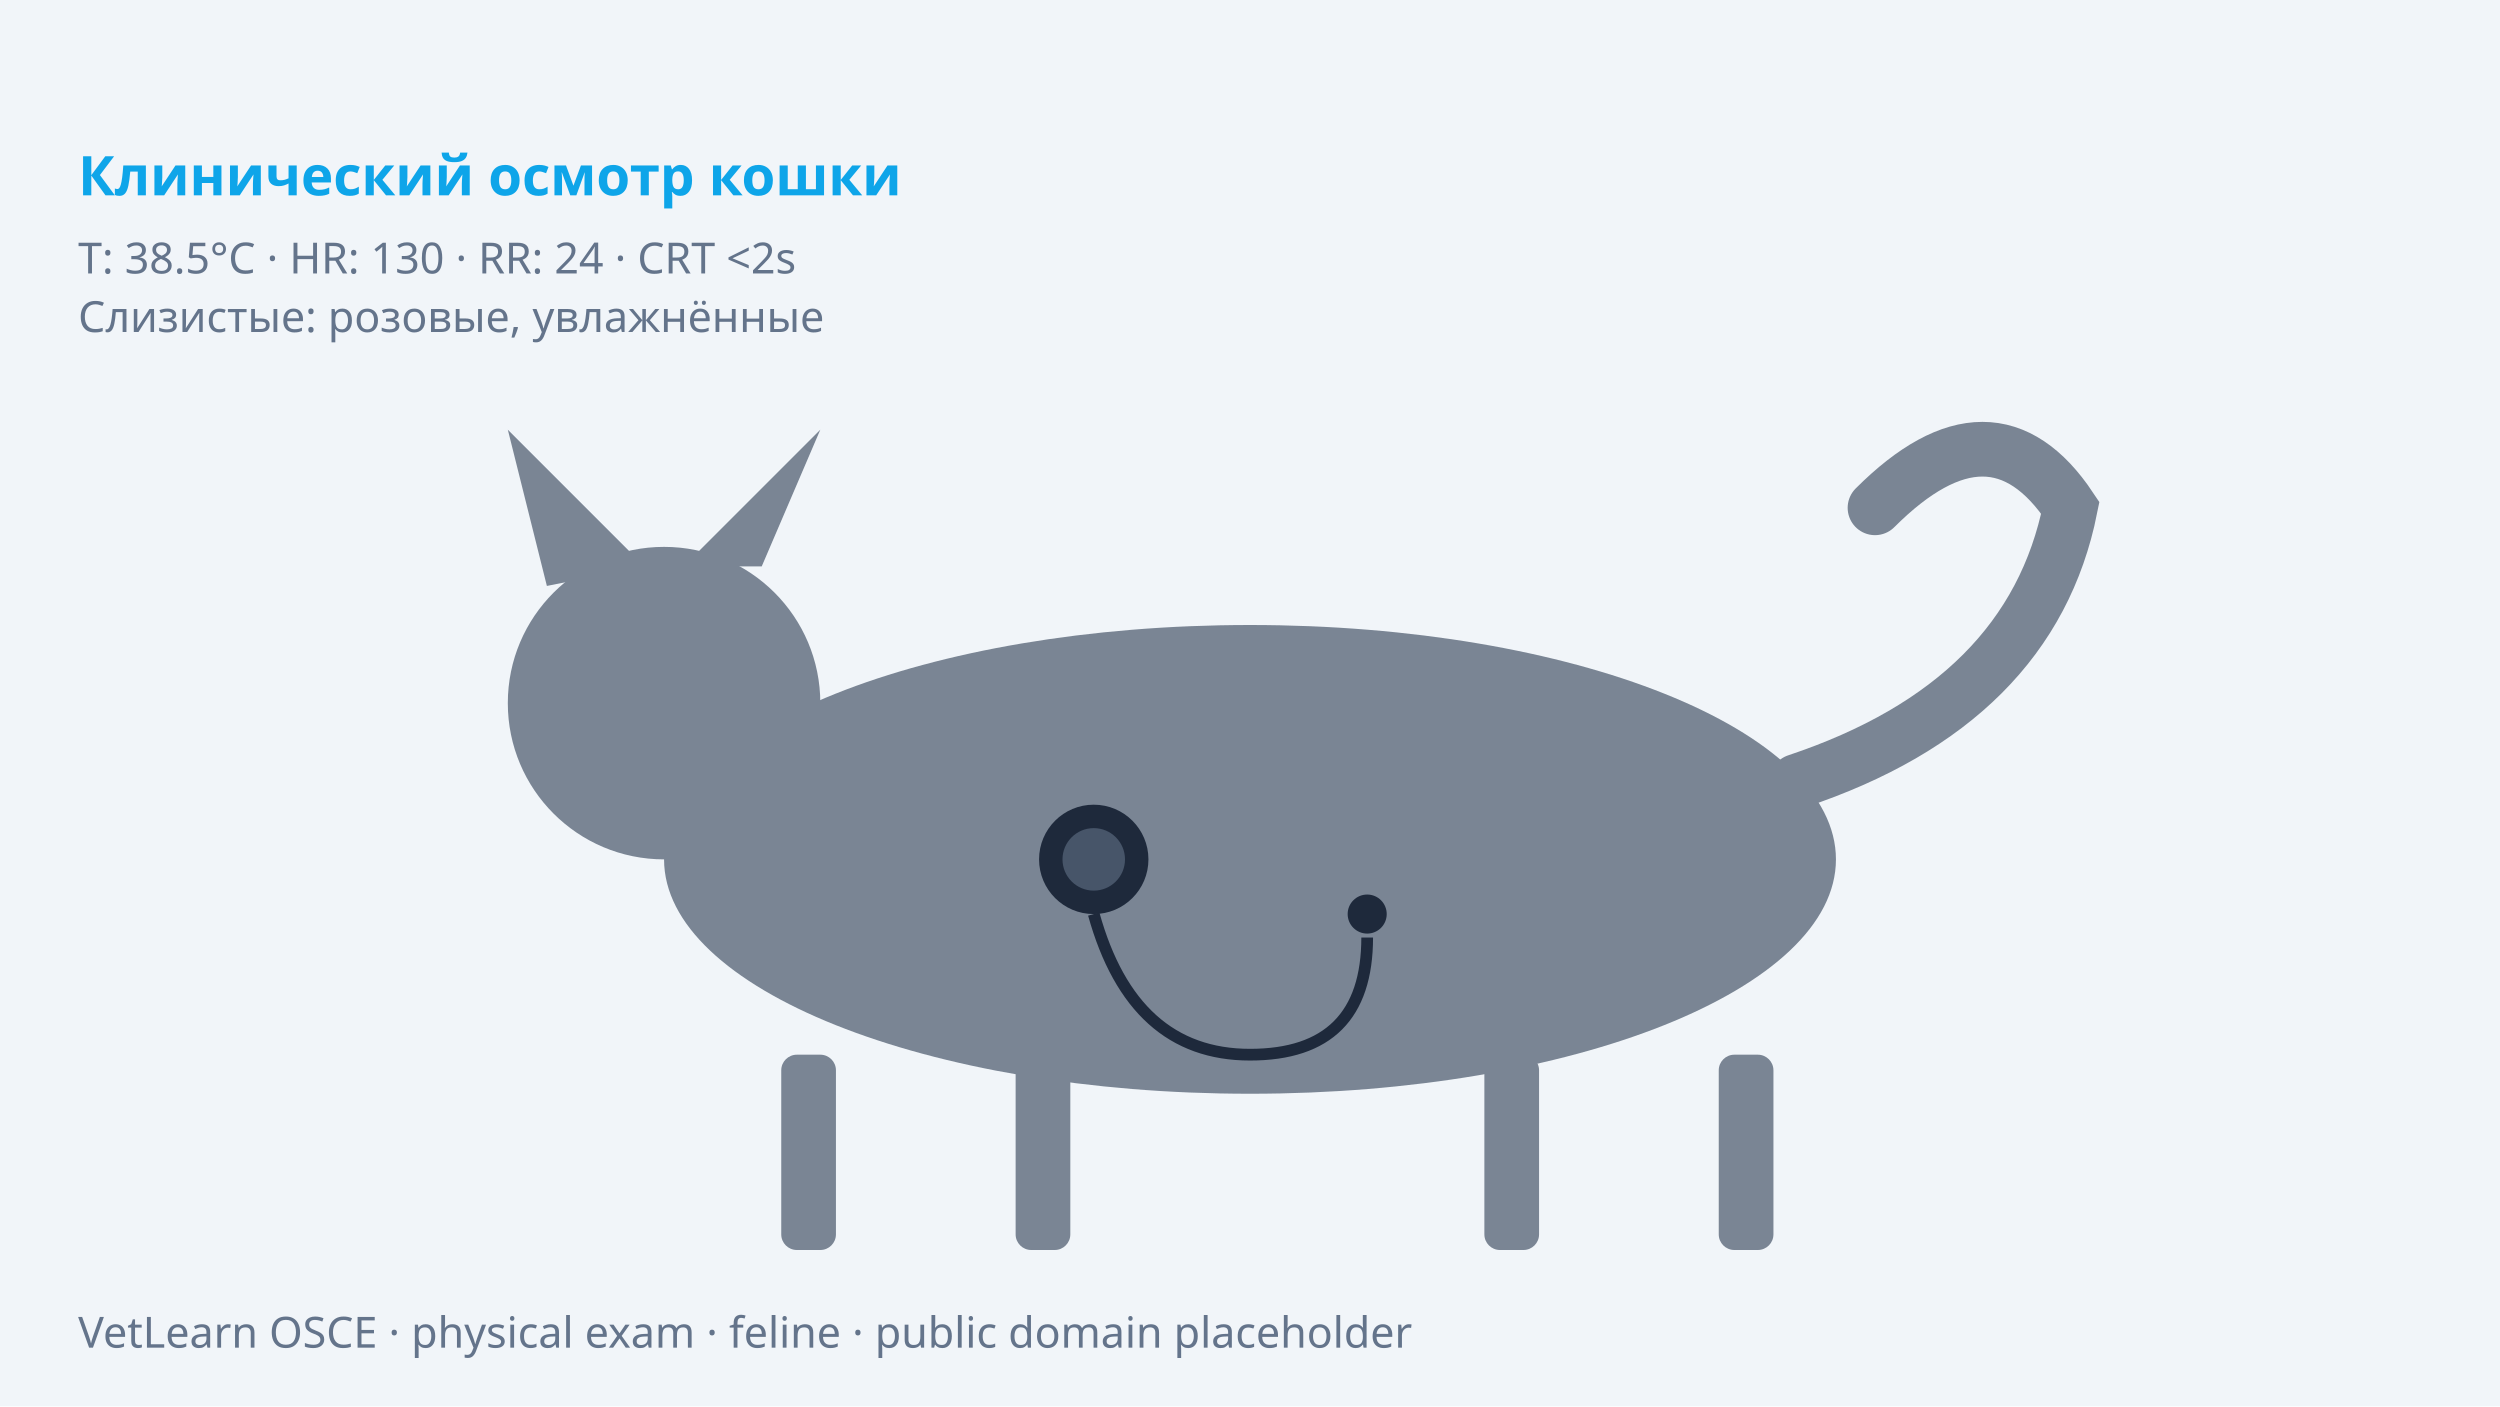
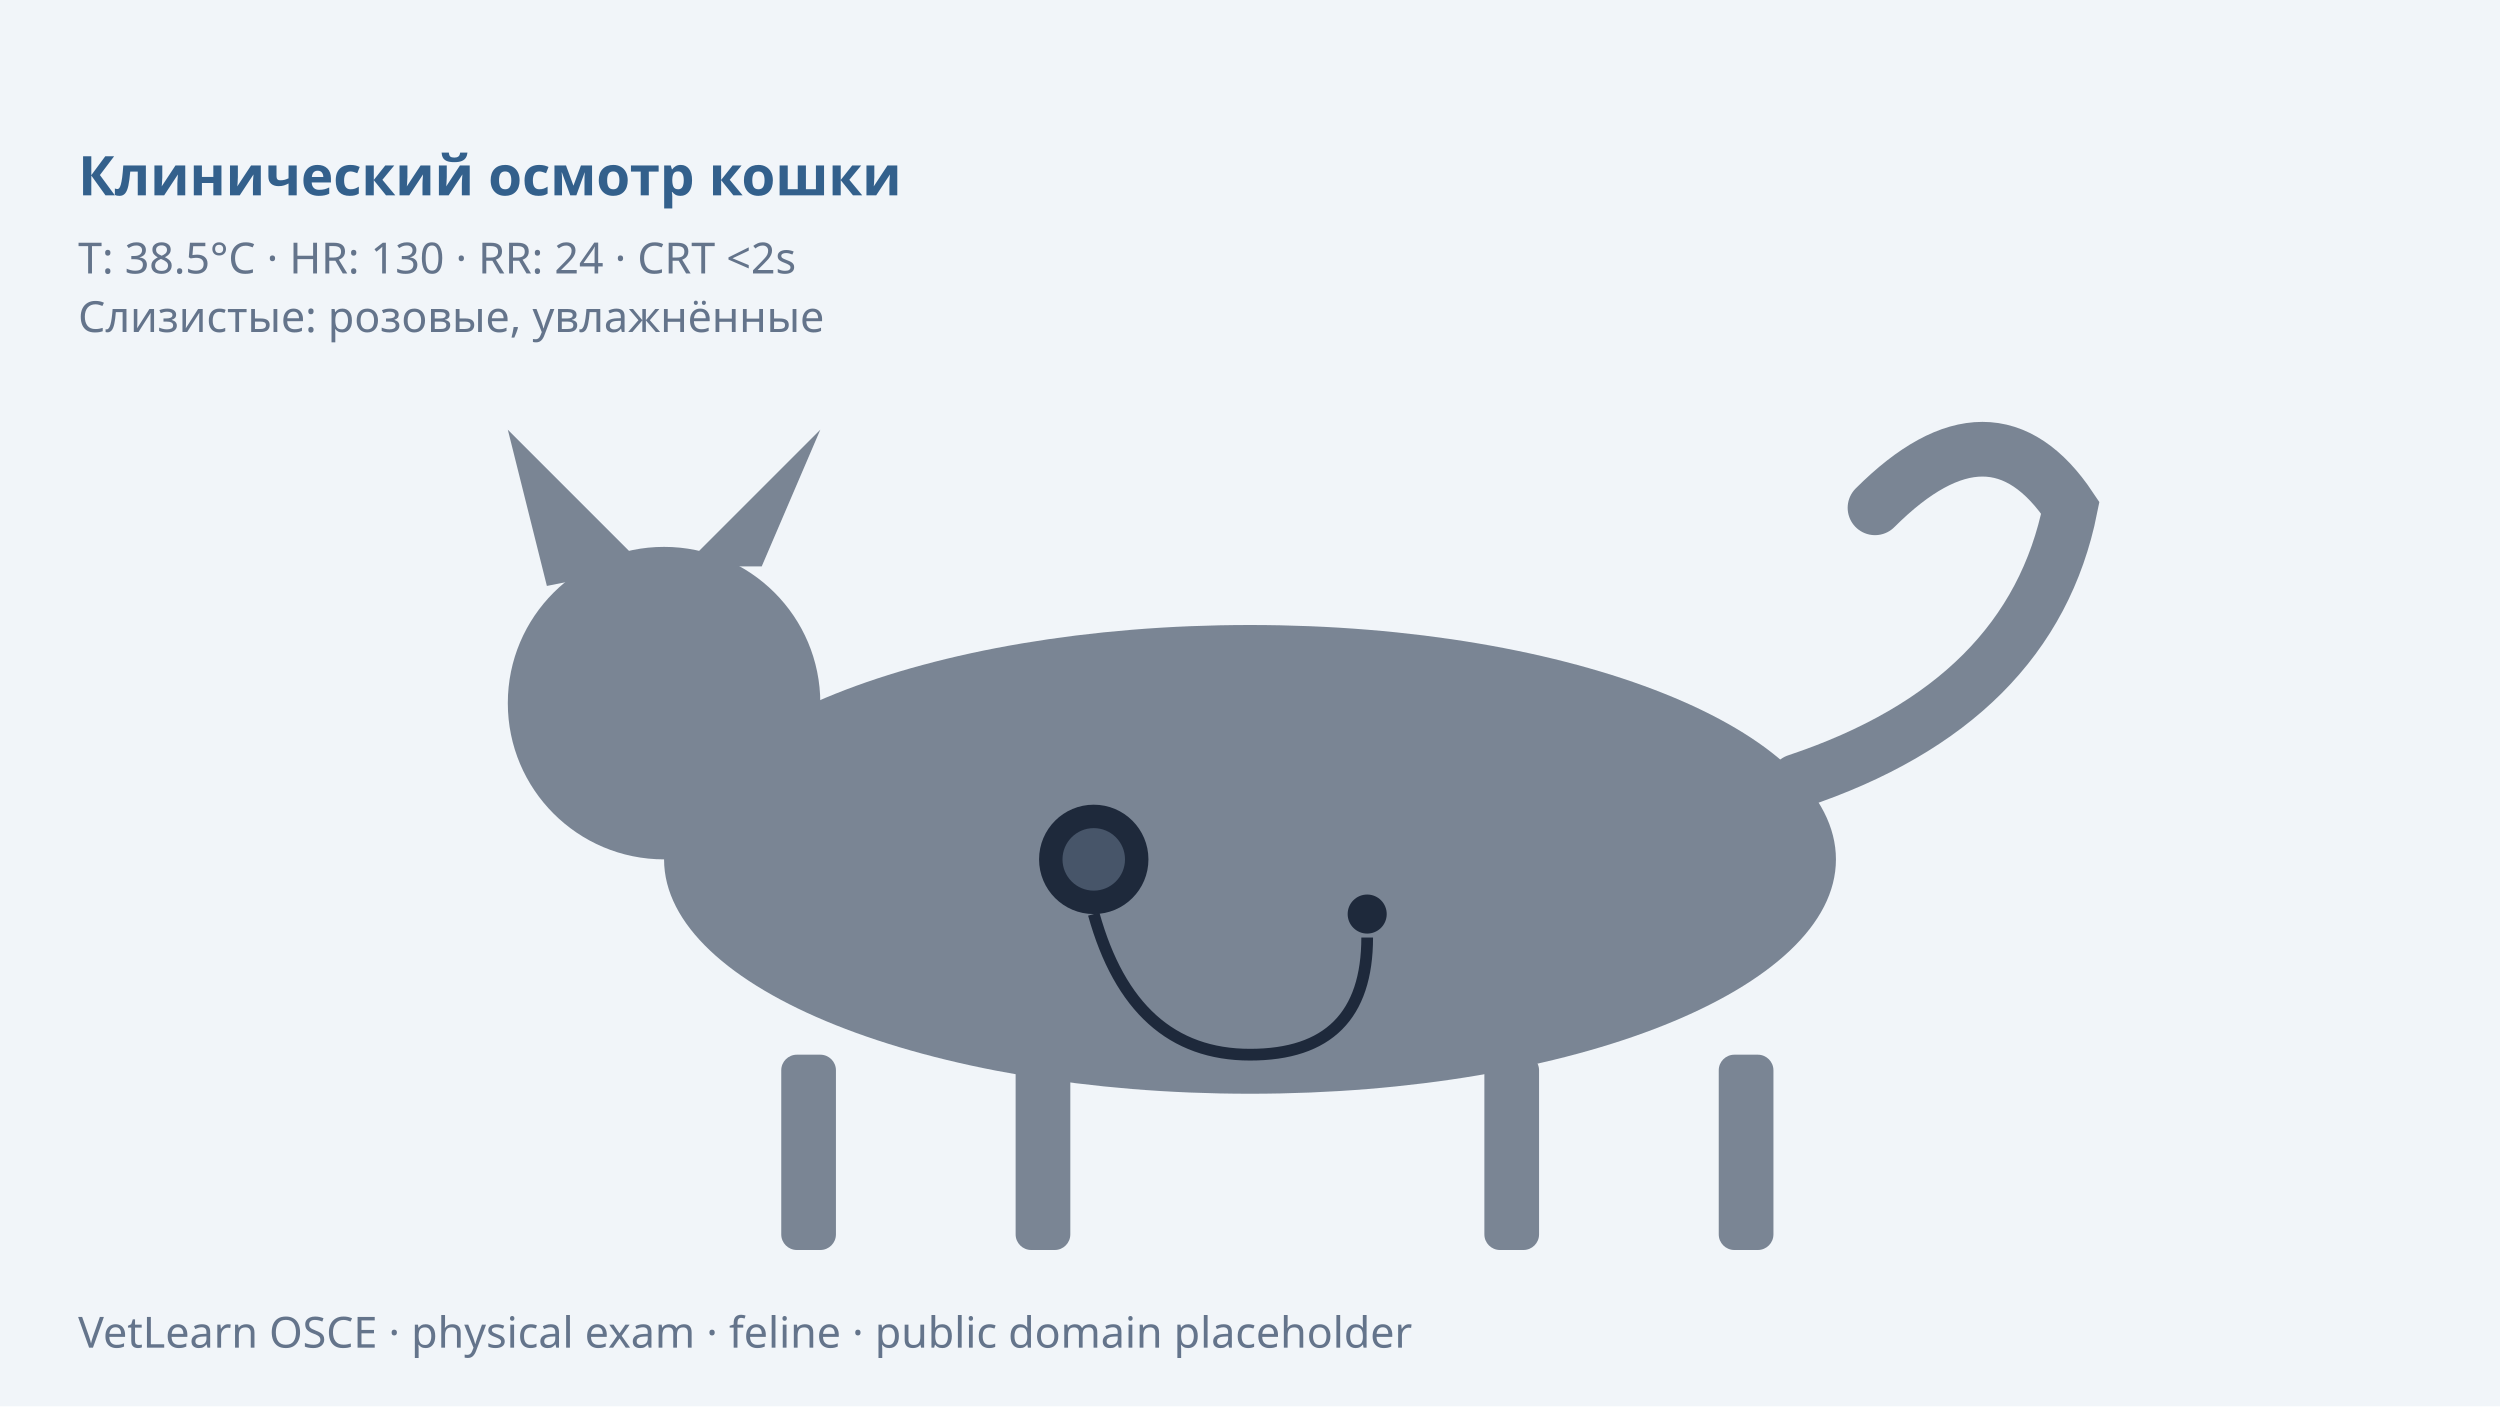
<svg xmlns="http://www.w3.org/2000/svg" viewBox="0 0 640 360" width="640" height="360">
  <rect width="640" height="360" fill="#F1F5F9" />
  <g fill="#475569" opacity="0.7">
    <ellipse cx="320" cy="220" rx="150" ry="60" />
    <circle cx="170" cy="180" r="40" />
    <path d="M 140 150 L 130 110 L 165 145 Z" />
    <path d="M 195 145 L 210 110 L 175 145 Z" />
    <path d="M 460 200 Q 520 180 530 130 Q 510 100 480 130" stroke="#475569" stroke-width="14" fill="none" stroke-linecap="round" />
    <rect x="200" y="270" width="14" height="50" rx="4" />
    <rect x="260" y="270" width="14" height="50" rx="4" />
    <rect x="380" y="270" width="14" height="50" rx="4" />
    <rect x="440" y="270" width="14" height="50" rx="4" />
  </g>
  <g>
    <circle cx="280" cy="220" r="14" fill="#1E293B" />
    <circle cx="280" cy="220" r="8" fill="#475569" />
    <path d="M 280 234 Q 290 270 320 270 Q 350 270 350 240" stroke="#1E293B" stroke-width="3" fill="none" />
    <circle cx="350" cy="234" r="5" fill="#1E293B" />
  </g>
  <g>
-     <text x="20" y="50" font-family="sans-serif" font-size="14" fill="#0EA5E9" font-weight="bold">Клинический осмотр кошки</text>
+     <text x="20" y="50" font-family="sans-serif" font-size="14" fill="#33608C" font-weight="bold">Клинический осмотр кошки</text>
    <text x="20" y="70" font-family="sans-serif" font-size="11" fill="#64748B">T: 38.5°C · HR: 130 · RR: 24 · CRT &lt;2s</text>
    <text x="20" y="85" font-family="sans-serif" font-size="11" fill="#64748B">Слизистые: розовые, увлажнённые</text>
  </g>
  <text x="20" y="345" font-family="sans-serif" font-size="11" fill="#64748B">VetLearn OSCE · physical exam · feline · public domain placeholder</text>
</svg>
